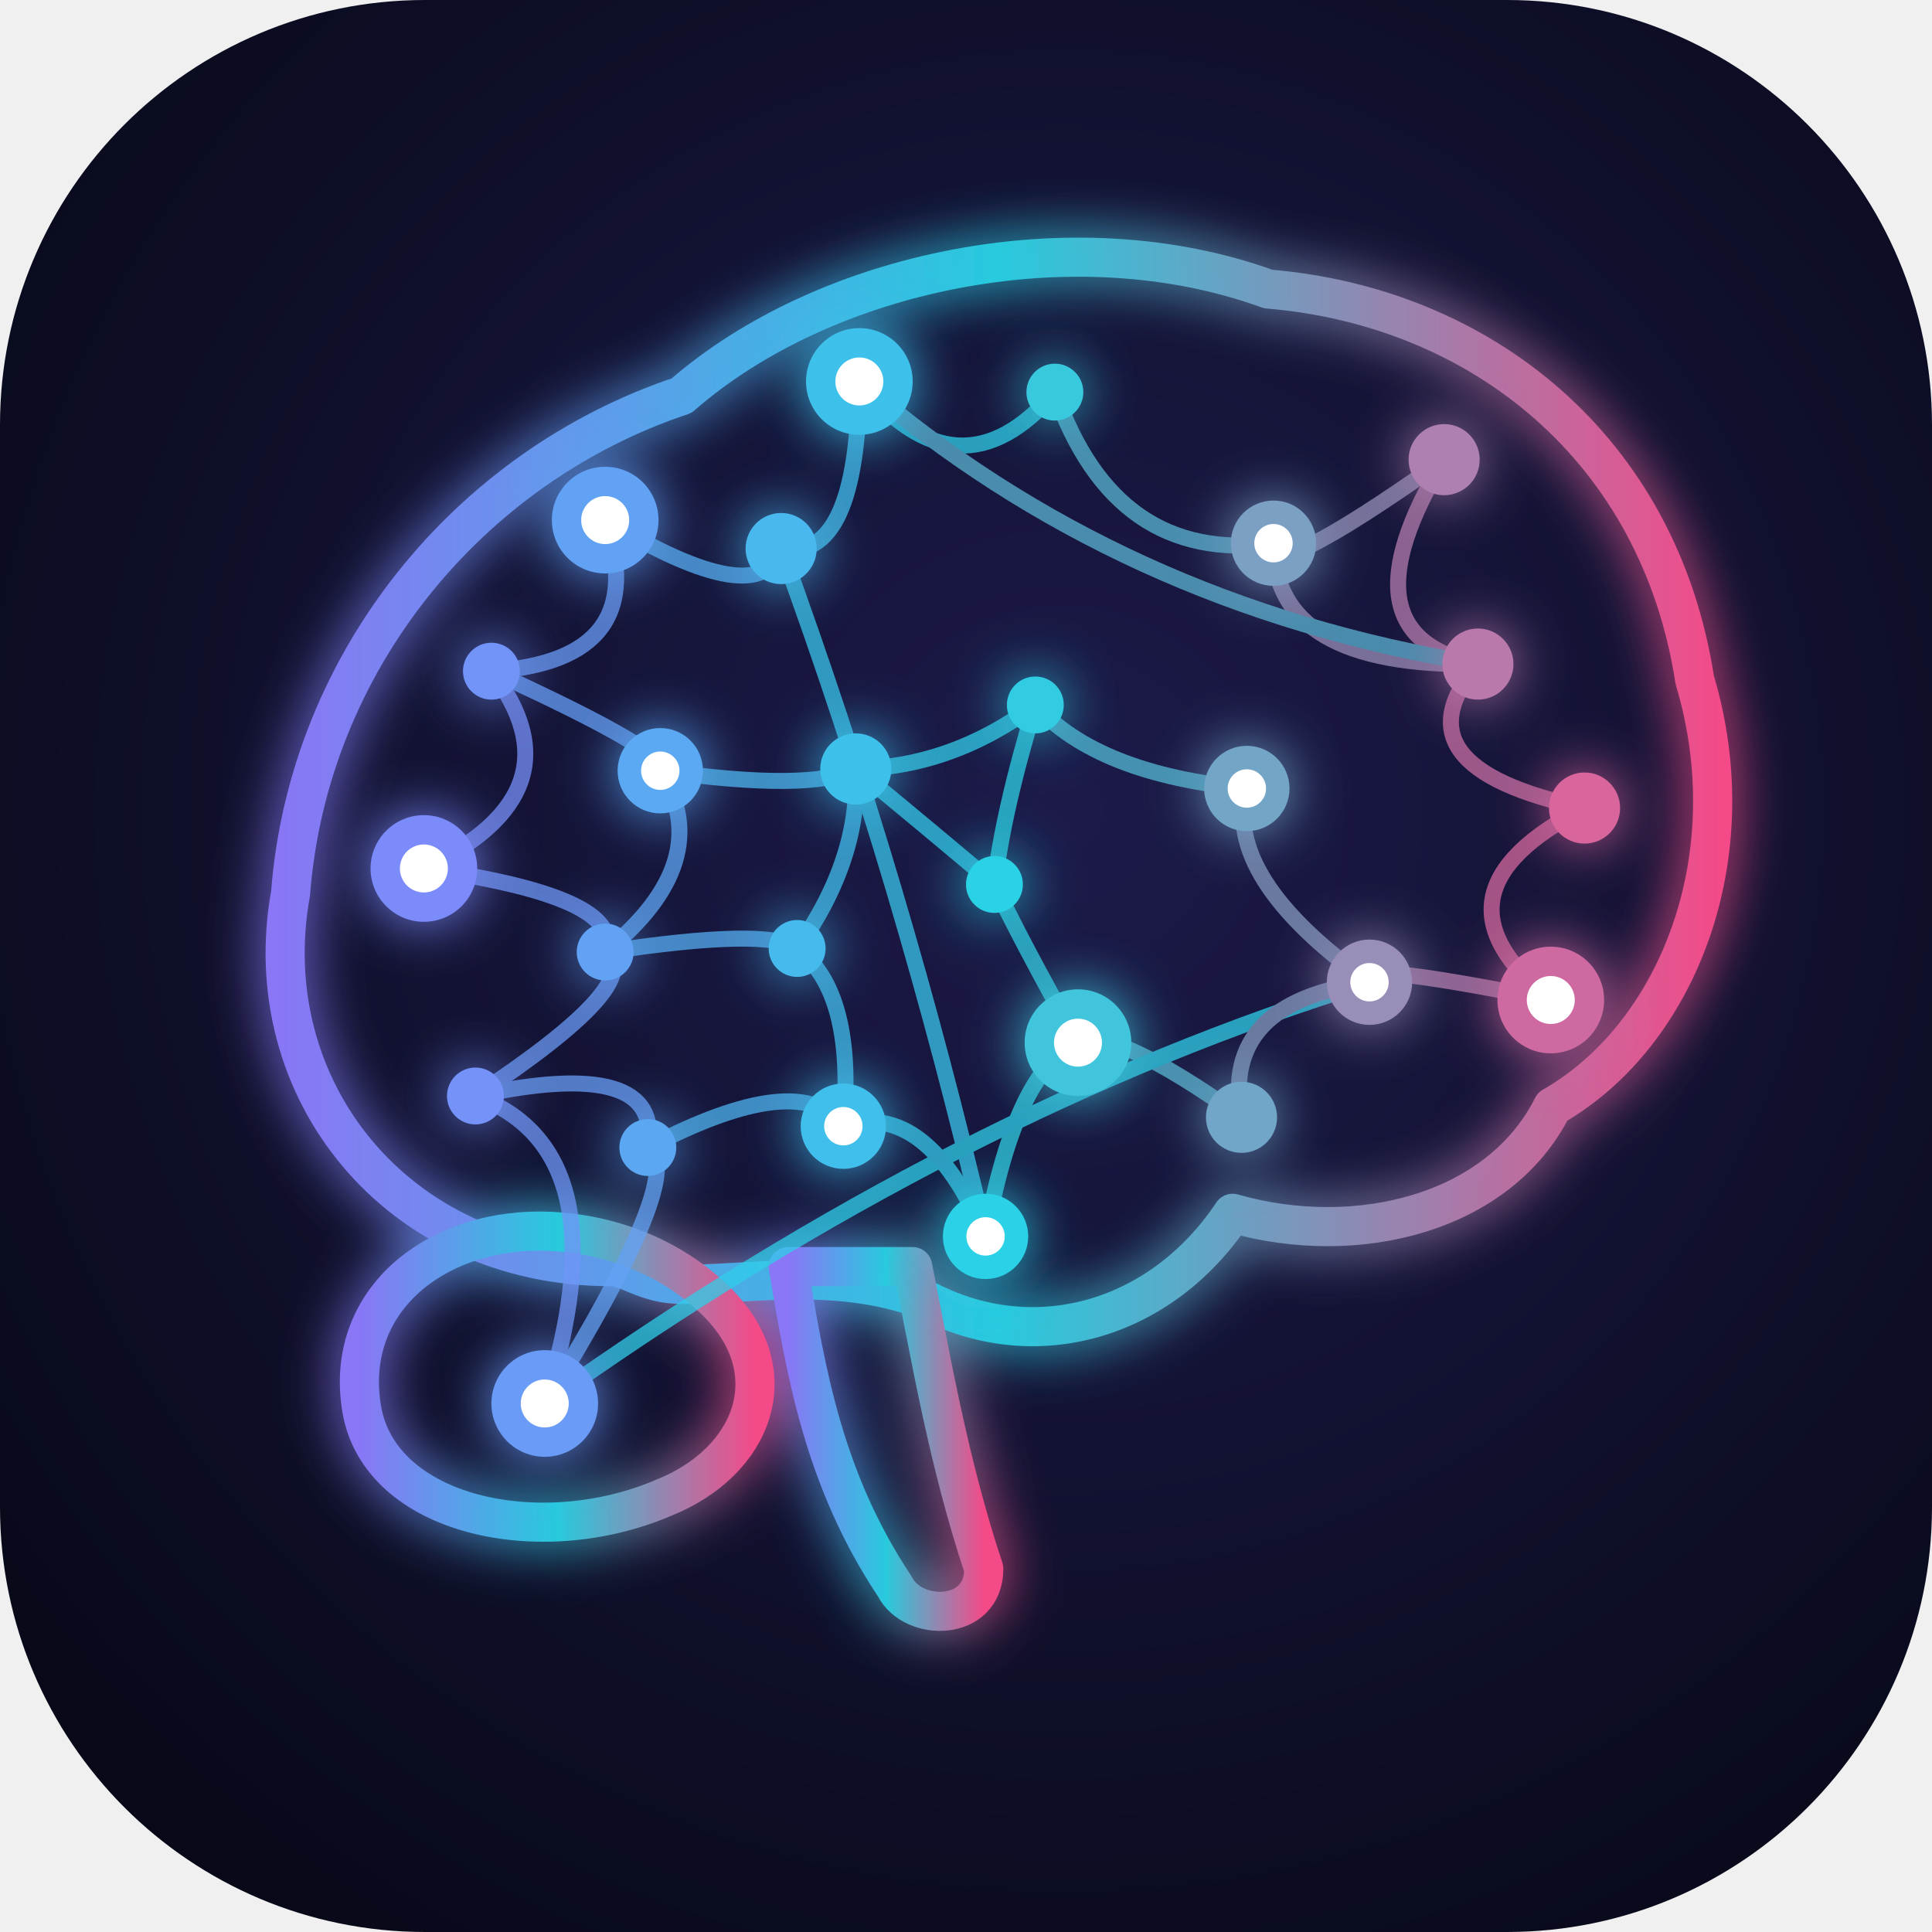
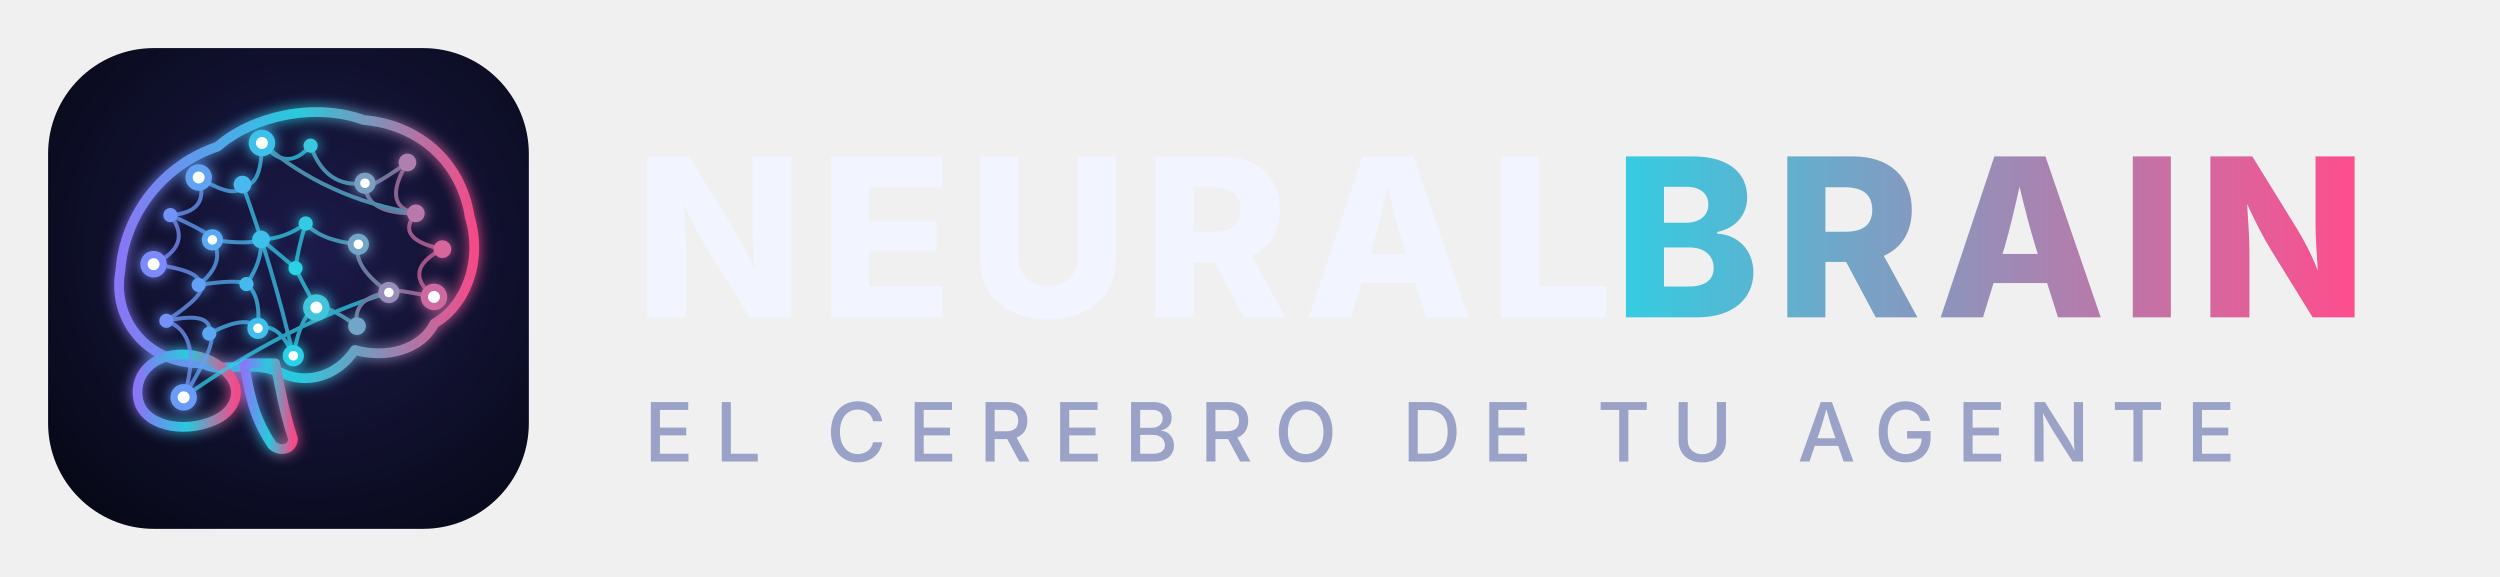
- <svg xmlns="http://www.w3.org/2000/svg" viewBox="0 0 100 100" width="100" height="100">
+ <svg xmlns="http://www.w3.org/2000/svg" viewBox="0 0 520 120" width="520" height="120">
+   <g transform="translate(10 10)">
+     <svg width="100" height="100" viewBox="0 0 100 100">
+       <defs>
+         <radialGradient id="bgd" cx="55%" cy="42%" r="70%">
+           <stop offset="0" stop-color="#1c1a4a" />
+           <stop offset="1" stop-color="#070918" />
+         </radialGradient>
+         <linearGradient id="rimd" x1="0" x2="1">
+           <stop offset="0" stop-color="#8f7bff" />
+           <stop offset=".5" stop-color="#29d3e6" />
+           <stop offset="1" stop-color="#ff4d8d" />
+         </linearGradient>
+         <filter id="glowd" x="-30%" y="-30%" width="160%" height="160%">
+           <feGaussianBlur stdDeviation="1.6" result="b" />
+           <feMerge>
+             <feMergeNode in="b" />
+             <feMergeNode in="SourceGraphic" />
+           </feMerge>
+         </filter>
+       </defs>
+       <rect width="100" height="100" rx="22" fill="url(#bgd)" />
+       <g transform="translate(4 3) scale(0.92)">
+         <g fill="none" stroke="url(#rimd)" stroke-width="2.2" stroke-linejoin="round" opacity=".95" filter="url(#glowd)">
+           <path d="M30,68 C18,68 10,58 12,47 C13,34 22,23 34,19 C42,12 56,9 67,13 C79,14 89,22 91,35 C94,45 90,55 83,59 C80,65 72,67 65,65 C61,71 54,73 48,70 C43,68 38,69 34,69 C32,69 31,68 30,68 Z" />
+           <path d="M26,66 C20,66 15,70 16,76 C17,82 26,84 33,81 C38,79 40,74 36,70 C33,67 29,66 26,66 Z" />
+           <path d="M40,68 C41,74 42,80 46,86 C47,88 51,88 51,85 C49,79 48,73 47,68 Z" />
+         </g>
+         <g fill="none" stroke-width=".9" opacity=".75">
+           <path d="M53.9,36.4 Q57.4,40.3 65.8,41.1" stroke="#53b9d4" />
+           <path d="M53.9,36.4 Q49.2,39.9 43.8,40.0" stroke="#31cce8" />
+           <path d="M53.9,36.4 Q52.1,42.3 51.6,46.5" stroke="#2dd0e4" />
+           <path d="M29.7,50.3 Q38.9,48.9 40.5,50.1" stroke="#54aef1" />
+           <path d="M29.7,50.3 Q36.0,45.2 32.8,40.1" stroke="#5ea5f3" />
+           <path d="M29.7,50.3 Q32.1,52.0 22.4,58.4" stroke="#6b9af6" />
+           <path d="M29.7,50.3 Q30.9,47.2 19.5,45.6" stroke="#6f97f7" />
+           <path d="M76.9,22.6 Q66.6,29.9 67.3,27.3" stroke="#9590b9" />
+           <path d="M76.9,22.6 Q70.9,32.5 78.8,34.1" stroke="#b37cac" />
+           <path d="M40.5,50.1 Q44.1,45.0 43.8,40.0" stroke="#42bdec" />
+           <path d="M40.5,50.1 Q43.8,52.6 43.1,60.1" stroke="#43bdec" />
+           <path d="M56.3,55.4 Q52.8,56.9 51.1,66.3" stroke="#32cde2" />
+           <path d="M56.3,55.4 Q58.2,54.4 65.5,59.6" stroke="#59b5d2" />
+           <path d="M56.3,55.4 Q53.0,49.5 51.6,46.5" stroke="#33cce2" />
+           <path d="M65.8,41.1 Q64.4,46.1 72.7,52.0" stroke="#8599c0" />
+           <path d="M39.6,27.6 Q46.5,46.5 51.1,66.3" stroke="#3ac4ea" />
+           <path d="M39.6,27.6 Q43.9,28.4 44.0,18.2" stroke="#43bdec" />
+           <path d="M39.6,27.6 Q38.5,31.3 29.7,26.0" stroke="#55adf1" />
+           <path d="M67.3,27.3 Q58.4,28.5 55.0,18.8" stroke="#5ab4d2" />
+           <path d="M67.3,27.3 Q67.3,34.3 78.8,34.1" stroke="#9a8cb7" />
+           <path d="M72.7,52.0 Q49.6,59.1 26.3,75.7" stroke="#2fcee8" />
+           <path d="M72.7,52.0 Q64.3,53.1 65.5,59.6" stroke="#859ac0" />
+           <path d="M72.7,52.0 Q70.9,50.6 82.9,53.0" stroke="#b37dad" />
+           <path d="M32.1,61.3 Q33.0,56.1 22.4,58.4" stroke="#689df5" />
+           <path d="M32.1,61.3 Q34.4,62.6 26.3,75.7" stroke="#63a1f4" />
+           <path d="M32.1,61.3 Q40.7,56.8 43.1,60.1" stroke="#4eb3ef" />
+           <path d="M32.8,40.1 Q33.6,39.2 23.3,34.5" stroke="#669ef5" />
+           <path d="M32.8,40.1 Q41.3,41.3 43.8,40.0" stroke="#4cb5ef" />
+           <path d="M22.4,58.4 Q30.8,61.5 26.3,75.7" stroke="#6f96f7" />
+           <path d="M23.3,34.5 Q28.5,41.3 19.5,45.6" stroke="#7790f9" />
+           <path d="M23.3,34.5 Q32.4,33.9 29.7,26.0" stroke="#6a9bf6" />
+           <path d="M55.0,18.8 Q49.6,25.1 44.0,18.2" stroke="#2fcee8" />
+           <path d="M51.1,66.3 Q47.8,58.6 43.1,60.1" stroke="#36c8e9" />
+           <path d="M84.8,42.2 Q73.9,39.9 78.8,34.1" stroke="#c96fa4" />
+           <path d="M84.8,42.2 Q75.4,47.0 82.9,53.0" stroke="#d4689f" />
+           <path d="M43.8,40.0 Q48.3,43.7 51.6,46.5" stroke="#34cae9" />
+           <path d="M78.8,34.1 Q58.6,30.8 44.0,18.2" stroke="#5bb3d1" />
+         </g>
+         <g filter="url(#glowd)">
+           <circle cx="53.9" cy="36.4" r="1.6" fill="#33cce2" />
+           <circle cx="29.7" cy="50.3" r="1.6" fill="#62a2f4" />
+           <circle cx="76.9" cy="22.6" r="2.0" fill="#ae80af" />
+           <circle cx="40.5" cy="50.1" r="1.6" fill="#46baed" />
+           <circle cx="56.3" cy="55.4" r="3.0" fill="#40c5dc" />
+           <circle cx="65.8" cy="41.1" r="2.4" fill="#73a5c7" />
+           <circle cx="39.6" cy="27.6" r="2.0" fill="#48b8ee" />
+           <circle cx="67.3" cy="27.3" r="2.4" fill="#7ba0c4" />
+           <circle cx="72.7" cy="52.0" r="2.4" fill="#988eb8" />
+           <circle cx="32.1" cy="61.3" r="1.6" fill="#5ca7f2" />
+           <circle cx="32.8" cy="40.1" r="2.4" fill="#5aa9f2" />
+           <circle cx="22.4" cy="58.4" r="1.6" fill="#7492f8" />
+           <circle cx="23.3" cy="34.5" r="1.6" fill="#7294f8" />
+           <circle cx="19.5" cy="45.6" r="3.0" fill="#7c8bfa" />
+           <circle cx="26.3" cy="75.7" r="3.0" fill="#6a9bf6" />
+           <circle cx="55.0" cy="18.8" r="1.6" fill="#39c9df" />
+           <circle cx="51.1" cy="66.3" r="2.4" fill="#2bd1e7" />
+           <circle cx="84.8" cy="42.2" r="2.0" fill="#d9659d" />
+           <circle cx="43.8" cy="40.0" r="2.0" fill="#3ec1eb" />
+           <circle cx="78.8" cy="34.1" r="2.0" fill="#b979aa" />
+           <circle cx="65.5" cy="59.6" r="2.0" fill="#71a6c8" />
+           <circle cx="43.1" cy="60.1" r="2.4" fill="#40bfec" />
+           <circle cx="44.0" cy="18.2" r="3.0" fill="#3dc1eb" />
+           <circle cx="82.9" cy="53.0" r="3.0" fill="#ce6ba1" />
+           <circle cx="51.6" cy="46.5" r="1.6" fill="#2ad2e6" />
+           <circle cx="29.7" cy="26.0" r="3.0" fill="#62a2f4" />
+         </g>
+         <circle cx="56.3" cy="55.4" r="1.35" fill="#fff" />
+         <circle cx="65.8" cy="41.1" r="1.08" fill="#fff" />
+         <circle cx="67.3" cy="27.3" r="1.08" fill="#fff" />
+         <circle cx="72.7" cy="52.0" r="1.08" fill="#fff" />
+         <circle cx="32.8" cy="40.1" r="1.08" fill="#fff" />
+         <circle cx="19.5" cy="45.6" r="1.35" fill="#fff" />
+         <circle cx="26.3" cy="75.7" r="1.35" fill="#fff" />
+         <circle cx="51.1" cy="66.3" r="1.08" fill="#fff" />
+         <circle cx="43.1" cy="60.1" r="1.08" fill="#fff" />
+         <circle cx="44.0" cy="18.2" r="1.35" fill="#fff" />
+         <circle cx="82.9" cy="53.0" r="1.35" fill="#fff" />
+         <circle cx="29.7" cy="26.0" r="1.35" fill="#fff" />
+       </g>
+     </svg>
+   </g>
+   <text x="132" y="66" font-family="Inter, Segoe UI, Helvetica, Arial, sans-serif" font-size="46" font-weight="800" letter-spacing="3" fill="#f2f4ff">NEURAL<tspan fill="url(#wordd)"> BRAIN</tspan>
+   </text>
+   <text x="134" y="96" font-family="Inter, Segoe UI, Helvetica, Arial, sans-serif" font-size="17" font-weight="500" letter-spacing="4.5" fill="#9aa3c7">EL CEREBRO DE TU AGENTE</text>
  <defs>
-     <radialGradient id="bgf" cx="55%" cy="42%" r="70%">
-       <stop offset="0" stop-color="#1c1a4a" />
-       <stop offset="1" stop-color="#070918" />
-     </radialGradient>
-     <linearGradient id="rimf" x1="0" x2="1">
+     <linearGradient id="wordd" x1="0" x2="1">
      <stop offset="0" stop-color="#8f7bff" />
-       <stop offset=".5" stop-color="#29d3e6" />
+       <stop offset=".55" stop-color="#29d3e6" />
      <stop offset="1" stop-color="#ff4d8d" />
    </linearGradient>
-     <filter id="glowf" x="-30%" y="-30%" width="160%" height="160%">
-       <feGaussianBlur stdDeviation="1.6" result="b" />
-       <feMerge>
-         <feMergeNode in="b" />
-         <feMergeNode in="SourceGraphic" />
-       </feMerge>
-     </filter>
  </defs>
-   <rect width="100" height="100" rx="22" fill="url(#bgf)" />
-   <g transform="translate(4 3) scale(0.92)">
-     <g fill="none" stroke="url(#rimf)" stroke-width="2.2" stroke-linejoin="round" opacity=".95" filter="url(#glowf)">
-       <path d="M30,68 C18,68 10,58 12,47 C13,34 22,23 34,19 C42,12 56,9 67,13 C79,14 89,22 91,35 C94,45 90,55 83,59 C80,65 72,67 65,65 C61,71 54,73 48,70 C43,68 38,69 34,69 C32,69 31,68 30,68 Z" />
-       <path d="M26,66 C20,66 15,70 16,76 C17,82 26,84 33,81 C38,79 40,74 36,70 C33,67 29,66 26,66 Z" />
-       <path d="M40,68 C41,74 42,80 46,86 C47,88 51,88 51,85 C49,79 48,73 47,68 Z" />
-     </g>
-     <g fill="none" stroke-width=".9" opacity=".75">
-       <path d="M53.9,36.4 Q57.4,40.3 65.8,41.1" stroke="#53b9d4" />
-       <path d="M53.9,36.4 Q49.2,39.9 43.8,40.0" stroke="#31cce8" />
-       <path d="M53.9,36.4 Q52.1,42.3 51.6,46.5" stroke="#2dd0e4" />
-       <path d="M29.7,50.3 Q38.9,48.9 40.5,50.1" stroke="#54aef1" />
-       <path d="M29.7,50.3 Q36.0,45.2 32.8,40.1" stroke="#5ea5f3" />
-       <path d="M29.7,50.3 Q32.1,52.0 22.4,58.4" stroke="#6b9af6" />
-       <path d="M29.7,50.3 Q30.9,47.2 19.5,45.6" stroke="#6f97f7" />
-       <path d="M76.9,22.6 Q66.6,29.9 67.3,27.3" stroke="#9590b9" />
-       <path d="M76.9,22.6 Q70.9,32.5 78.8,34.1" stroke="#b37cac" />
-       <path d="M40.5,50.1 Q44.1,45.0 43.8,40.0" stroke="#42bdec" />
-       <path d="M40.5,50.1 Q43.8,52.6 43.1,60.1" stroke="#43bdec" />
-       <path d="M56.3,55.4 Q52.8,56.9 51.1,66.3" stroke="#32cde2" />
-       <path d="M56.3,55.4 Q58.2,54.4 65.5,59.6" stroke="#59b5d2" />
-       <path d="M56.3,55.4 Q53.0,49.5 51.6,46.5" stroke="#33cce2" />
-       <path d="M65.8,41.1 Q64.4,46.1 72.7,52.0" stroke="#8599c0" />
-       <path d="M39.6,27.6 Q46.5,46.5 51.1,66.3" stroke="#3ac4ea" />
-       <path d="M39.6,27.6 Q43.9,28.4 44.0,18.2" stroke="#43bdec" />
-       <path d="M39.6,27.6 Q38.5,31.3 29.7,26.0" stroke="#55adf1" />
-       <path d="M67.3,27.3 Q58.4,28.5 55.0,18.8" stroke="#5ab4d2" />
-       <path d="M67.3,27.3 Q67.3,34.3 78.8,34.1" stroke="#9a8cb7" />
-       <path d="M72.7,52.0 Q49.6,59.1 26.3,75.7" stroke="#2fcee8" />
-       <path d="M72.7,52.0 Q64.3,53.1 65.5,59.6" stroke="#859ac0" />
-       <path d="M72.7,52.0 Q70.9,50.6 82.9,53.0" stroke="#b37dad" />
-       <path d="M32.1,61.3 Q33.0,56.1 22.4,58.4" stroke="#689df5" />
-       <path d="M32.1,61.3 Q34.4,62.6 26.3,75.7" stroke="#63a1f4" />
-       <path d="M32.1,61.3 Q40.7,56.8 43.1,60.1" stroke="#4eb3ef" />
-       <path d="M32.8,40.1 Q33.6,39.2 23.3,34.5" stroke="#669ef5" />
-       <path d="M32.8,40.1 Q41.3,41.3 43.8,40.0" stroke="#4cb5ef" />
-       <path d="M22.4,58.4 Q30.8,61.5 26.3,75.7" stroke="#6f96f7" />
-       <path d="M23.3,34.5 Q28.5,41.3 19.5,45.6" stroke="#7790f9" />
-       <path d="M23.3,34.5 Q32.4,33.9 29.7,26.0" stroke="#6a9bf6" />
-       <path d="M55.0,18.8 Q49.6,25.1 44.0,18.2" stroke="#2fcee8" />
-       <path d="M51.1,66.3 Q47.8,58.6 43.1,60.1" stroke="#36c8e9" />
-       <path d="M84.8,42.2 Q73.9,39.9 78.8,34.1" stroke="#c96fa4" />
-       <path d="M84.8,42.2 Q75.4,47.0 82.9,53.0" stroke="#d4689f" />
-       <path d="M43.8,40.0 Q48.3,43.7 51.6,46.5" stroke="#34cae9" />
-       <path d="M78.8,34.1 Q58.6,30.8 44.0,18.2" stroke="#5bb3d1" />
-     </g>
-     <g filter="url(#glowf)">
-       <circle cx="53.9" cy="36.4" r="1.6" fill="#33cce2" />
-       <circle cx="29.7" cy="50.3" r="1.6" fill="#62a2f4" />
-       <circle cx="76.9" cy="22.6" r="2.0" fill="#ae80af" />
-       <circle cx="40.5" cy="50.1" r="1.6" fill="#46baed" />
-       <circle cx="56.3" cy="55.4" r="3.0" fill="#40c5dc" />
-       <circle cx="65.8" cy="41.1" r="2.4" fill="#73a5c7" />
-       <circle cx="39.6" cy="27.6" r="2.0" fill="#48b8ee" />
-       <circle cx="67.3" cy="27.3" r="2.4" fill="#7ba0c4" />
-       <circle cx="72.7" cy="52.0" r="2.4" fill="#988eb8" />
-       <circle cx="32.1" cy="61.3" r="1.6" fill="#5ca7f2" />
-       <circle cx="32.8" cy="40.1" r="2.4" fill="#5aa9f2" />
-       <circle cx="22.4" cy="58.4" r="1.6" fill="#7492f8" />
-       <circle cx="23.3" cy="34.5" r="1.6" fill="#7294f8" />
-       <circle cx="19.5" cy="45.6" r="3.0" fill="#7c8bfa" />
-       <circle cx="26.3" cy="75.7" r="3.0" fill="#6a9bf6" />
-       <circle cx="55.0" cy="18.8" r="1.6" fill="#39c9df" />
-       <circle cx="51.1" cy="66.3" r="2.4" fill="#2bd1e7" />
-       <circle cx="84.8" cy="42.2" r="2.0" fill="#d9659d" />
-       <circle cx="43.8" cy="40.0" r="2.0" fill="#3ec1eb" />
-       <circle cx="78.8" cy="34.1" r="2.0" fill="#b979aa" />
-       <circle cx="65.5" cy="59.6" r="2.0" fill="#71a6c8" />
-       <circle cx="43.1" cy="60.1" r="2.4" fill="#40bfec" />
-       <circle cx="44.0" cy="18.2" r="3.0" fill="#3dc1eb" />
-       <circle cx="82.9" cy="53.0" r="3.0" fill="#ce6ba1" />
-       <circle cx="51.6" cy="46.5" r="1.6" fill="#2ad2e6" />
-       <circle cx="29.7" cy="26.0" r="3.0" fill="#62a2f4" />
-     </g>
-     <circle cx="56.3" cy="55.4" r="1.35" fill="#fff" />
-     <circle cx="65.8" cy="41.1" r="1.08" fill="#fff" />
-     <circle cx="67.3" cy="27.3" r="1.08" fill="#fff" />
-     <circle cx="72.7" cy="52.0" r="1.08" fill="#fff" />
-     <circle cx="32.8" cy="40.1" r="1.08" fill="#fff" />
-     <circle cx="19.5" cy="45.6" r="1.35" fill="#fff" />
-     <circle cx="26.3" cy="75.7" r="1.35" fill="#fff" />
-     <circle cx="51.1" cy="66.3" r="1.08" fill="#fff" />
-     <circle cx="43.1" cy="60.1" r="1.08" fill="#fff" />
-     <circle cx="44.0" cy="18.2" r="1.35" fill="#fff" />
-     <circle cx="82.9" cy="53.0" r="1.35" fill="#fff" />
-     <circle cx="29.7" cy="26.0" r="1.35" fill="#fff" />
-   </g>
</svg>
